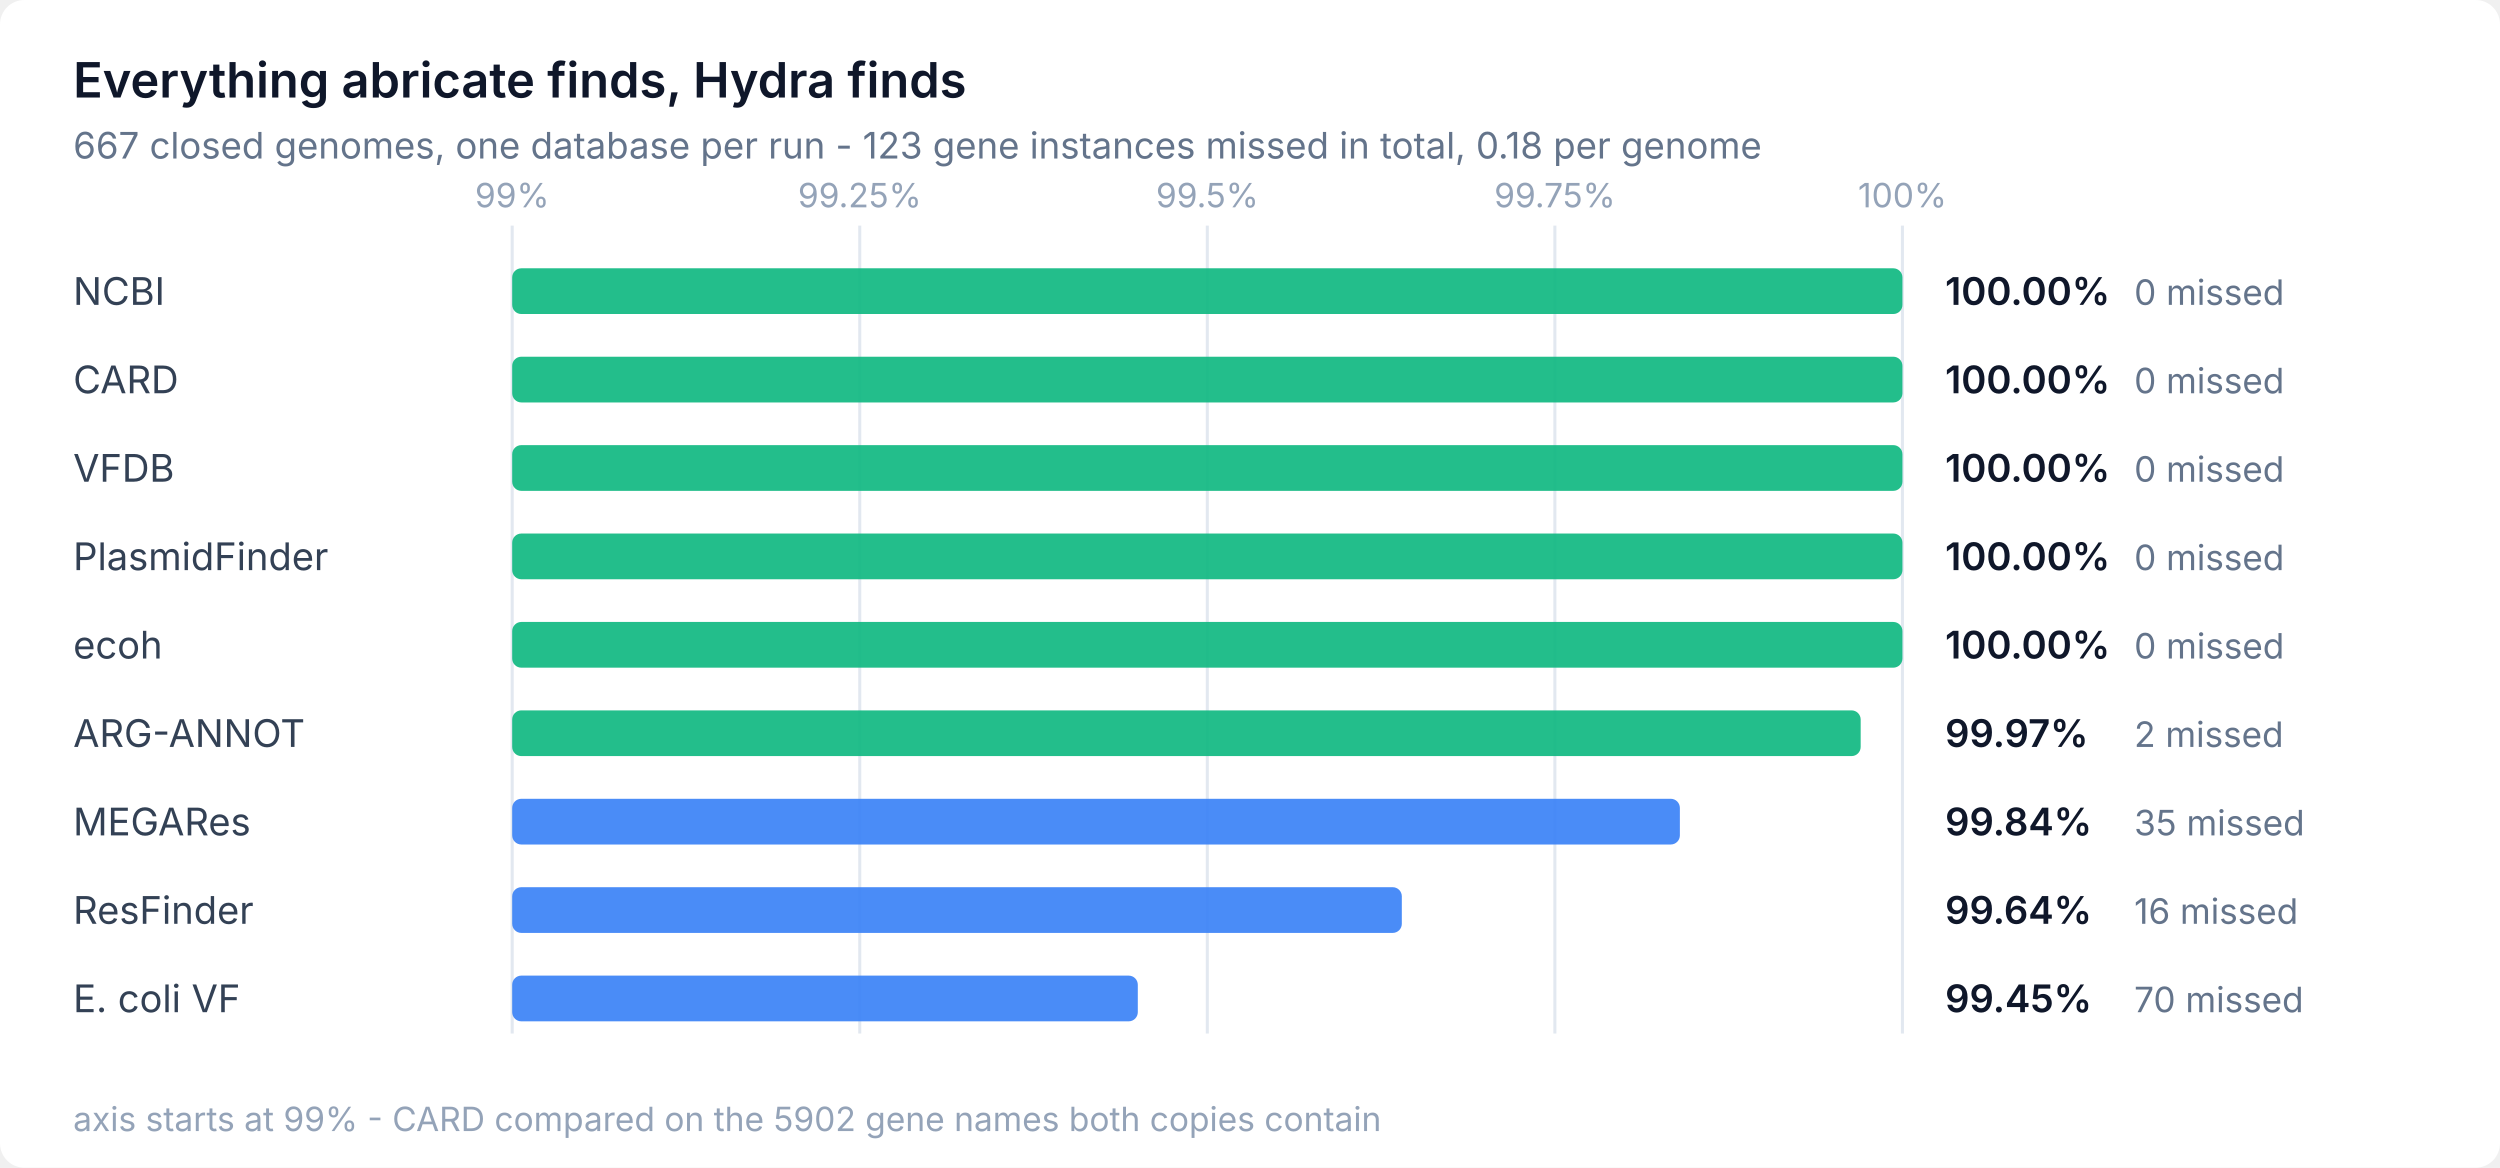
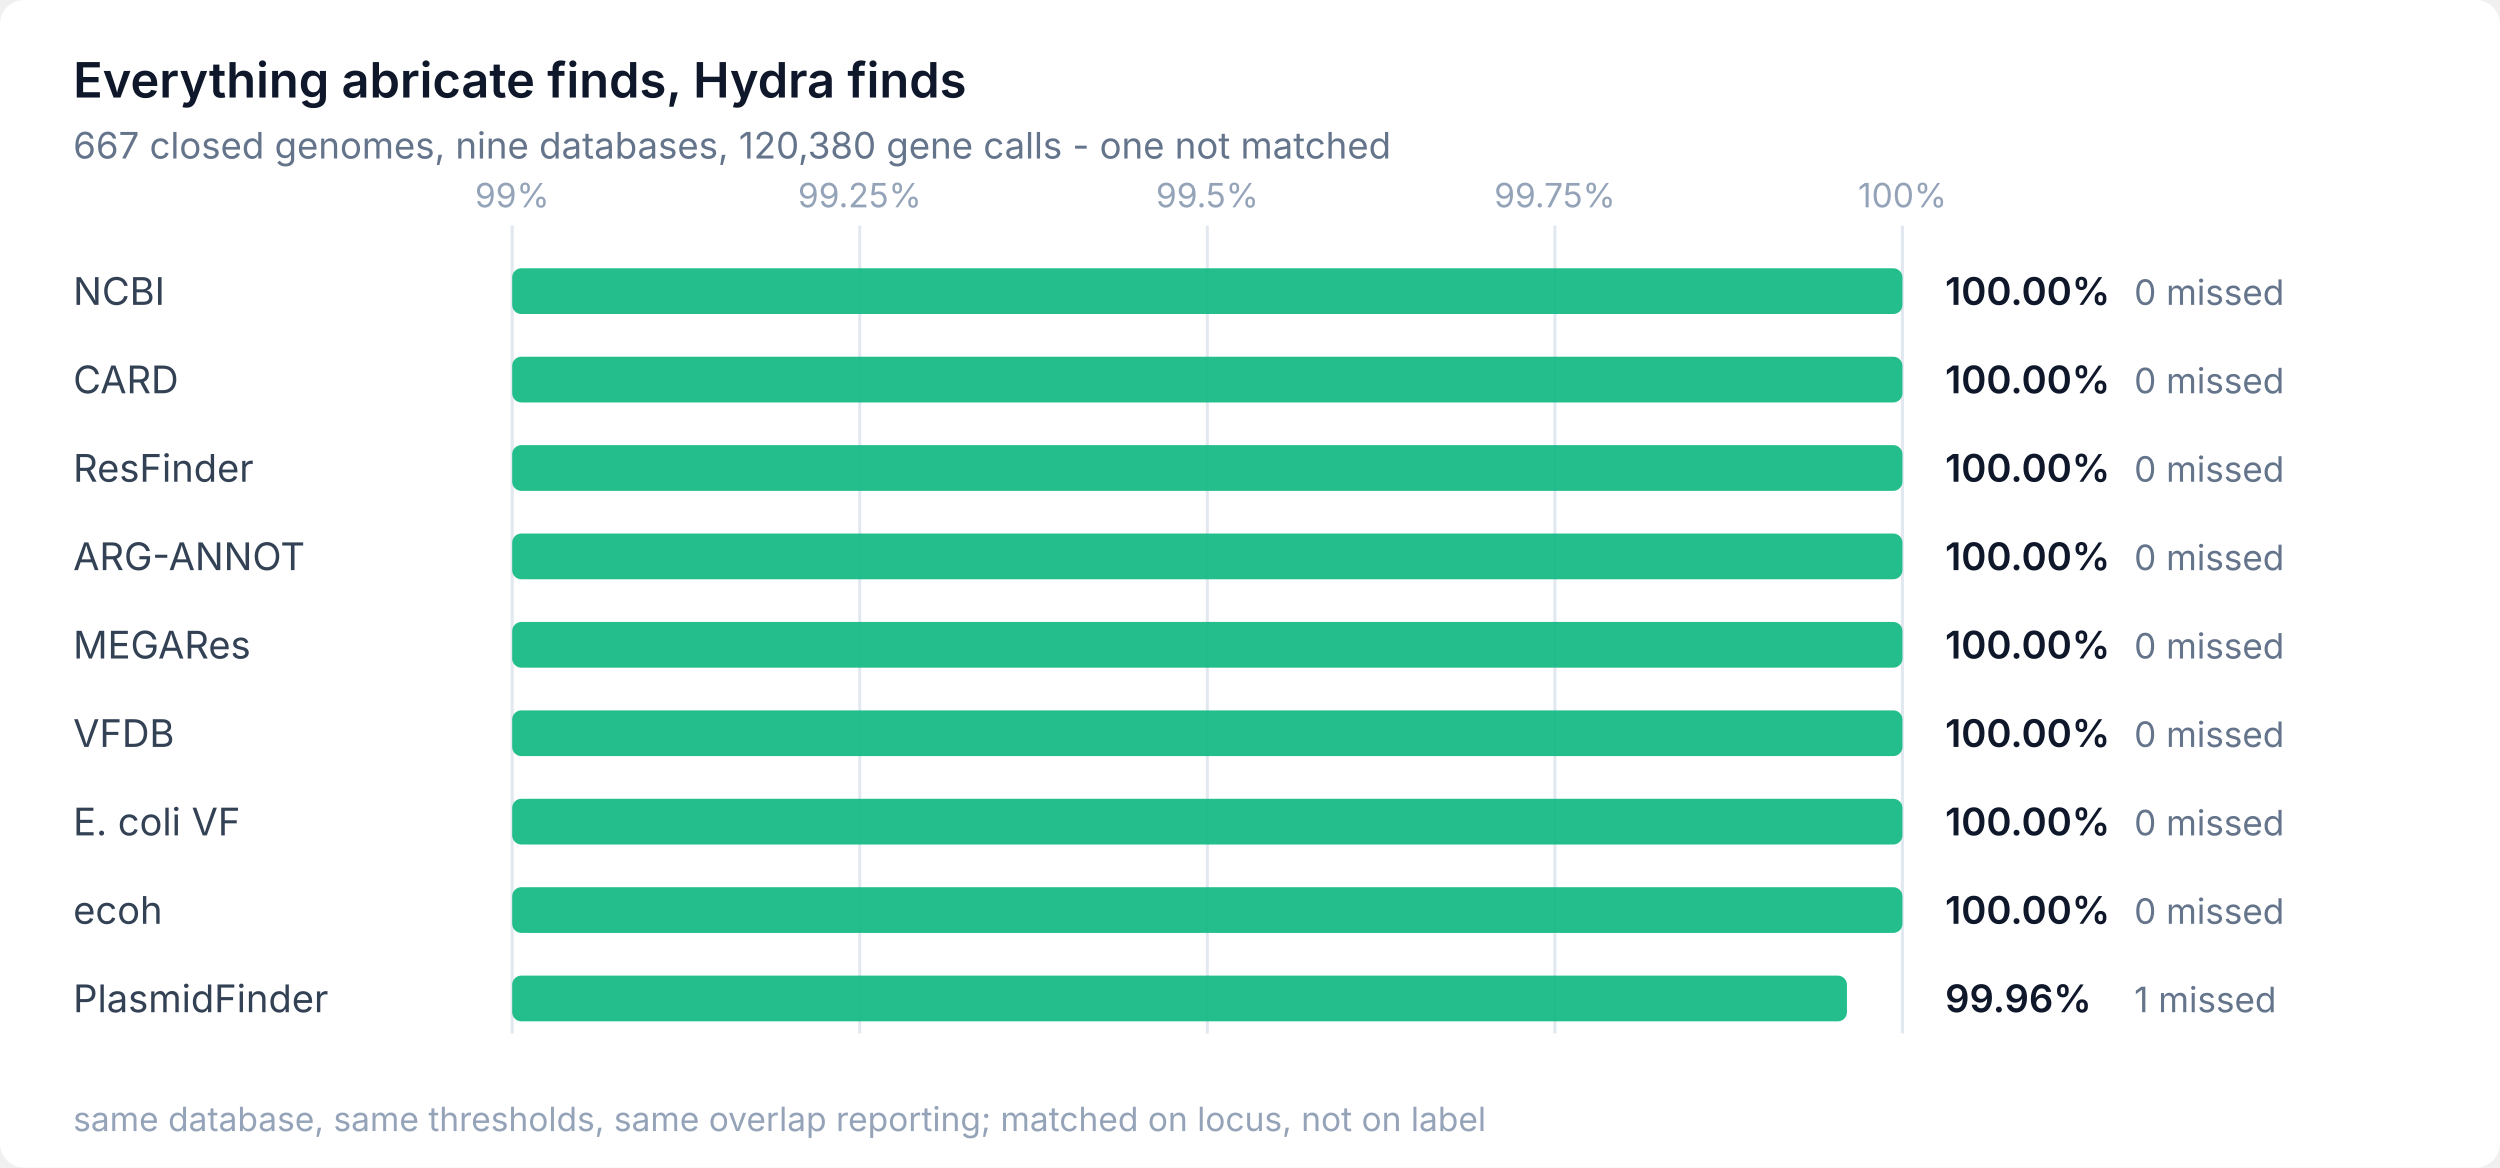
<svg xmlns="http://www.w3.org/2000/svg" width="820" height="383" viewBox="0 0 820 383" role="img" aria-label="Everything abricate finds, Hydra finds">
  <style>
    .bg    { fill: #ffffff; }
    .ttl   { fill: #0f172a; font: 600 16px system-ui, -apple-system, Segoe UI, sans-serif; }
    .sub   { fill: #64748b; font: 400 12px system-ui, -apple-system, Segoe UI, sans-serif; }
    .lbl   { fill: #334155; font: 400 12.5px system-ui, -apple-system, Segoe UI, sans-serif; }
    .val   { fill: #0f172a; font: 600 12.5px system-ui, -apple-system, Segoe UI, sans-serif; }
    .mut   { fill: #64748b; font: 400 11.5px system-ui, -apple-system, Segoe UI, sans-serif; }
    .cap   { fill: #94a3b8; font: 400 11px system-ui, -apple-system, Segoe UI, sans-serif; }
    .badge { font: 700 10px system-ui, -apple-system, Segoe UI, sans-serif; fill: #ffffff; }
    .rule  { stroke: #e2e8f0; stroke-width: 1; }
    @media (prefers-color-scheme: dark) {
      .bg   { fill: #0d1117; } .ttl { fill: #e6edf3; } .sub { fill: #8b949e; }
      .lbl  { fill: #c9d1d9; } .val { fill: #e6edf3; } .mut { fill: #8b949e; }
      .cap  { fill: #6e7681; } .rule { stroke: #21262d; }
    }
  </style>
  <rect class="bg" width="820" height="383" rx="8" />
  <text class="ttl" x="24" y="32">Everything abricate finds, Hydra finds</text>
-   <text class="sub" x="24" y="52">667 closed genomes, one database per run - 123 gene instances missed in total, 0.18 per genome</text>
+   <text class="sub" x="24" y="52">667 closed genomes, nine databases, 120,380 gene calls - one not matched</text>
  <line class="rule" x1="168.0" y1="74" x2="168.0" y2="339" />
  <text class="cap" x="168.0" y="68" text-anchor="middle">99%</text>
  <line class="rule" x1="282.0" y1="74" x2="282.0" y2="339" />
  <text class="cap" x="282.0" y="68" text-anchor="middle">99.25%</text>
  <line class="rule" x1="396.0" y1="74" x2="396.0" y2="339" />
  <text class="cap" x="396.0" y="68" text-anchor="middle">99.5%</text>
  <line class="rule" x1="510.0" y1="74" x2="510.0" y2="339" />
  <text class="cap" x="510.0" y="68" text-anchor="middle">99.75%</text>
  <line class="rule" x1="624.0" y1="74" x2="624.0" y2="339" />
  <text class="cap" x="624.0" y="68" text-anchor="middle">100%</text>
  <text class="lbl" x="24" y="100">NCBI</text>
  <rect x="168" y="88" width="456.0" height="15" rx="3" fill="#10b981" opacity="0.92" />
  <text class="val" x="638" y="100">100.00%</text>
  <text class="mut" x="700" y="100">0 missed</text>
  <text class="lbl" x="24" y="129">CARD</text>
  <rect x="168" y="117" width="456.0" height="15" rx="3" fill="#10b981" opacity="0.92" />
  <text class="val" x="638" y="129">100.00%</text>
  <text class="mut" x="700" y="129">0 missed</text>
-   <text class="lbl" x="24" y="158">VFDB</text>
+   <text class="lbl" x="24" y="158">ResFinder</text>
  <rect x="168" y="146" width="456.0" height="15" rx="3" fill="#10b981" opacity="0.92" />
  <text class="val" x="638" y="158">100.00%</text>
  <text class="mut" x="700" y="158">0 missed</text>
-   <text class="lbl" x="24" y="187">PlasmidFinder</text>
+   <text class="lbl" x="24" y="187">ARG-ANNOT</text>
  <rect x="168" y="175" width="456.0" height="15" rx="3" fill="#10b981" opacity="0.92" />
  <text class="val" x="638" y="187">100.00%</text>
  <text class="mut" x="700" y="187">0 missed</text>
-   <text class="lbl" x="24" y="216">ecoh</text>
+   <text class="lbl" x="24" y="216">MEGARes</text>
  <rect x="168" y="204" width="456.0" height="15" rx="3" fill="#10b981" opacity="0.92" />
  <text class="val" x="638" y="216">100.00%</text>
  <text class="mut" x="700" y="216">0 missed</text>
-   <text class="lbl" x="24" y="245">ARG-ANNOT</text>
-   <rect x="168" y="233" width="442.3" height="15" rx="3" fill="#10b981" opacity="0.92" />
-   <text class="val" x="638" y="245">99.97%</text>
-   <text class="mut" x="700" y="245">2 missed</text>
-   <text class="lbl" x="24" y="274">MEGARes</text>
-   <rect x="168" y="262" width="383.0" height="15" rx="3" fill="#3b82f6" opacity="0.92" />
-   <text class="val" x="638" y="274">99.84%</text>
-   <text class="mut" x="700" y="274">35 missed</text>
-   <text class="lbl" x="24" y="303">ResFinder</text>
-   <rect x="168" y="291" width="291.8" height="15" rx="3" fill="#3b82f6" opacity="0.92" />
-   <text class="val" x="638" y="303">99.64%</text>
-   <text class="mut" x="700" y="303">16 missed</text>
-   <text class="lbl" x="24" y="332">E. coli VF</text>
-   <rect x="168" y="320" width="205.2" height="15" rx="3" fill="#3b82f6" opacity="0.92" />
-   <text class="val" x="638" y="332">99.45%</text>
-   <text class="mut" x="700" y="332">70 missed</text>
-   <text class="cap" x="24" y="371">axis starts at 99% - CARD compared on the 5902 gene names both copies contain</text>
+   <text class="lbl" x="24" y="245">VFDB</text>
+   <rect x="168" y="233" width="456.0" height="15" rx="3" fill="#10b981" opacity="0.92" />
+   <text class="val" x="638" y="245">100.00%</text>
+   <text class="mut" x="700" y="245">0 missed</text>
+   <text class="lbl" x="24" y="274">E. coli VF</text>
+   <rect x="168" y="262" width="456.0" height="15" rx="3" fill="#10b981" opacity="0.92" />
+   <text class="val" x="638" y="274">100.00%</text>
+   <text class="mut" x="700" y="274">0 missed</text>
+   <text class="lbl" x="24" y="303">ecoh</text>
+   <rect x="168" y="291" width="456.0" height="15" rx="3" fill="#10b981" opacity="0.92" />
+   <text class="val" x="638" y="303">100.00%</text>
+   <text class="mut" x="700" y="303">0 missed</text>
+   <text class="lbl" x="24" y="332">PlasmidFinder</text>
+   <rect x="168" y="320" width="437.8" height="15" rx="3" fill="#10b981" opacity="0.92" />
+   <text class="val" x="638" y="332">99.96%</text>
+   <text class="mut" x="700" y="332">1 missed</text>
+   <text class="cap" x="24" y="371">same database, same thresholds, same overlap reporting; matched on locus, not on label</text>
</svg>
